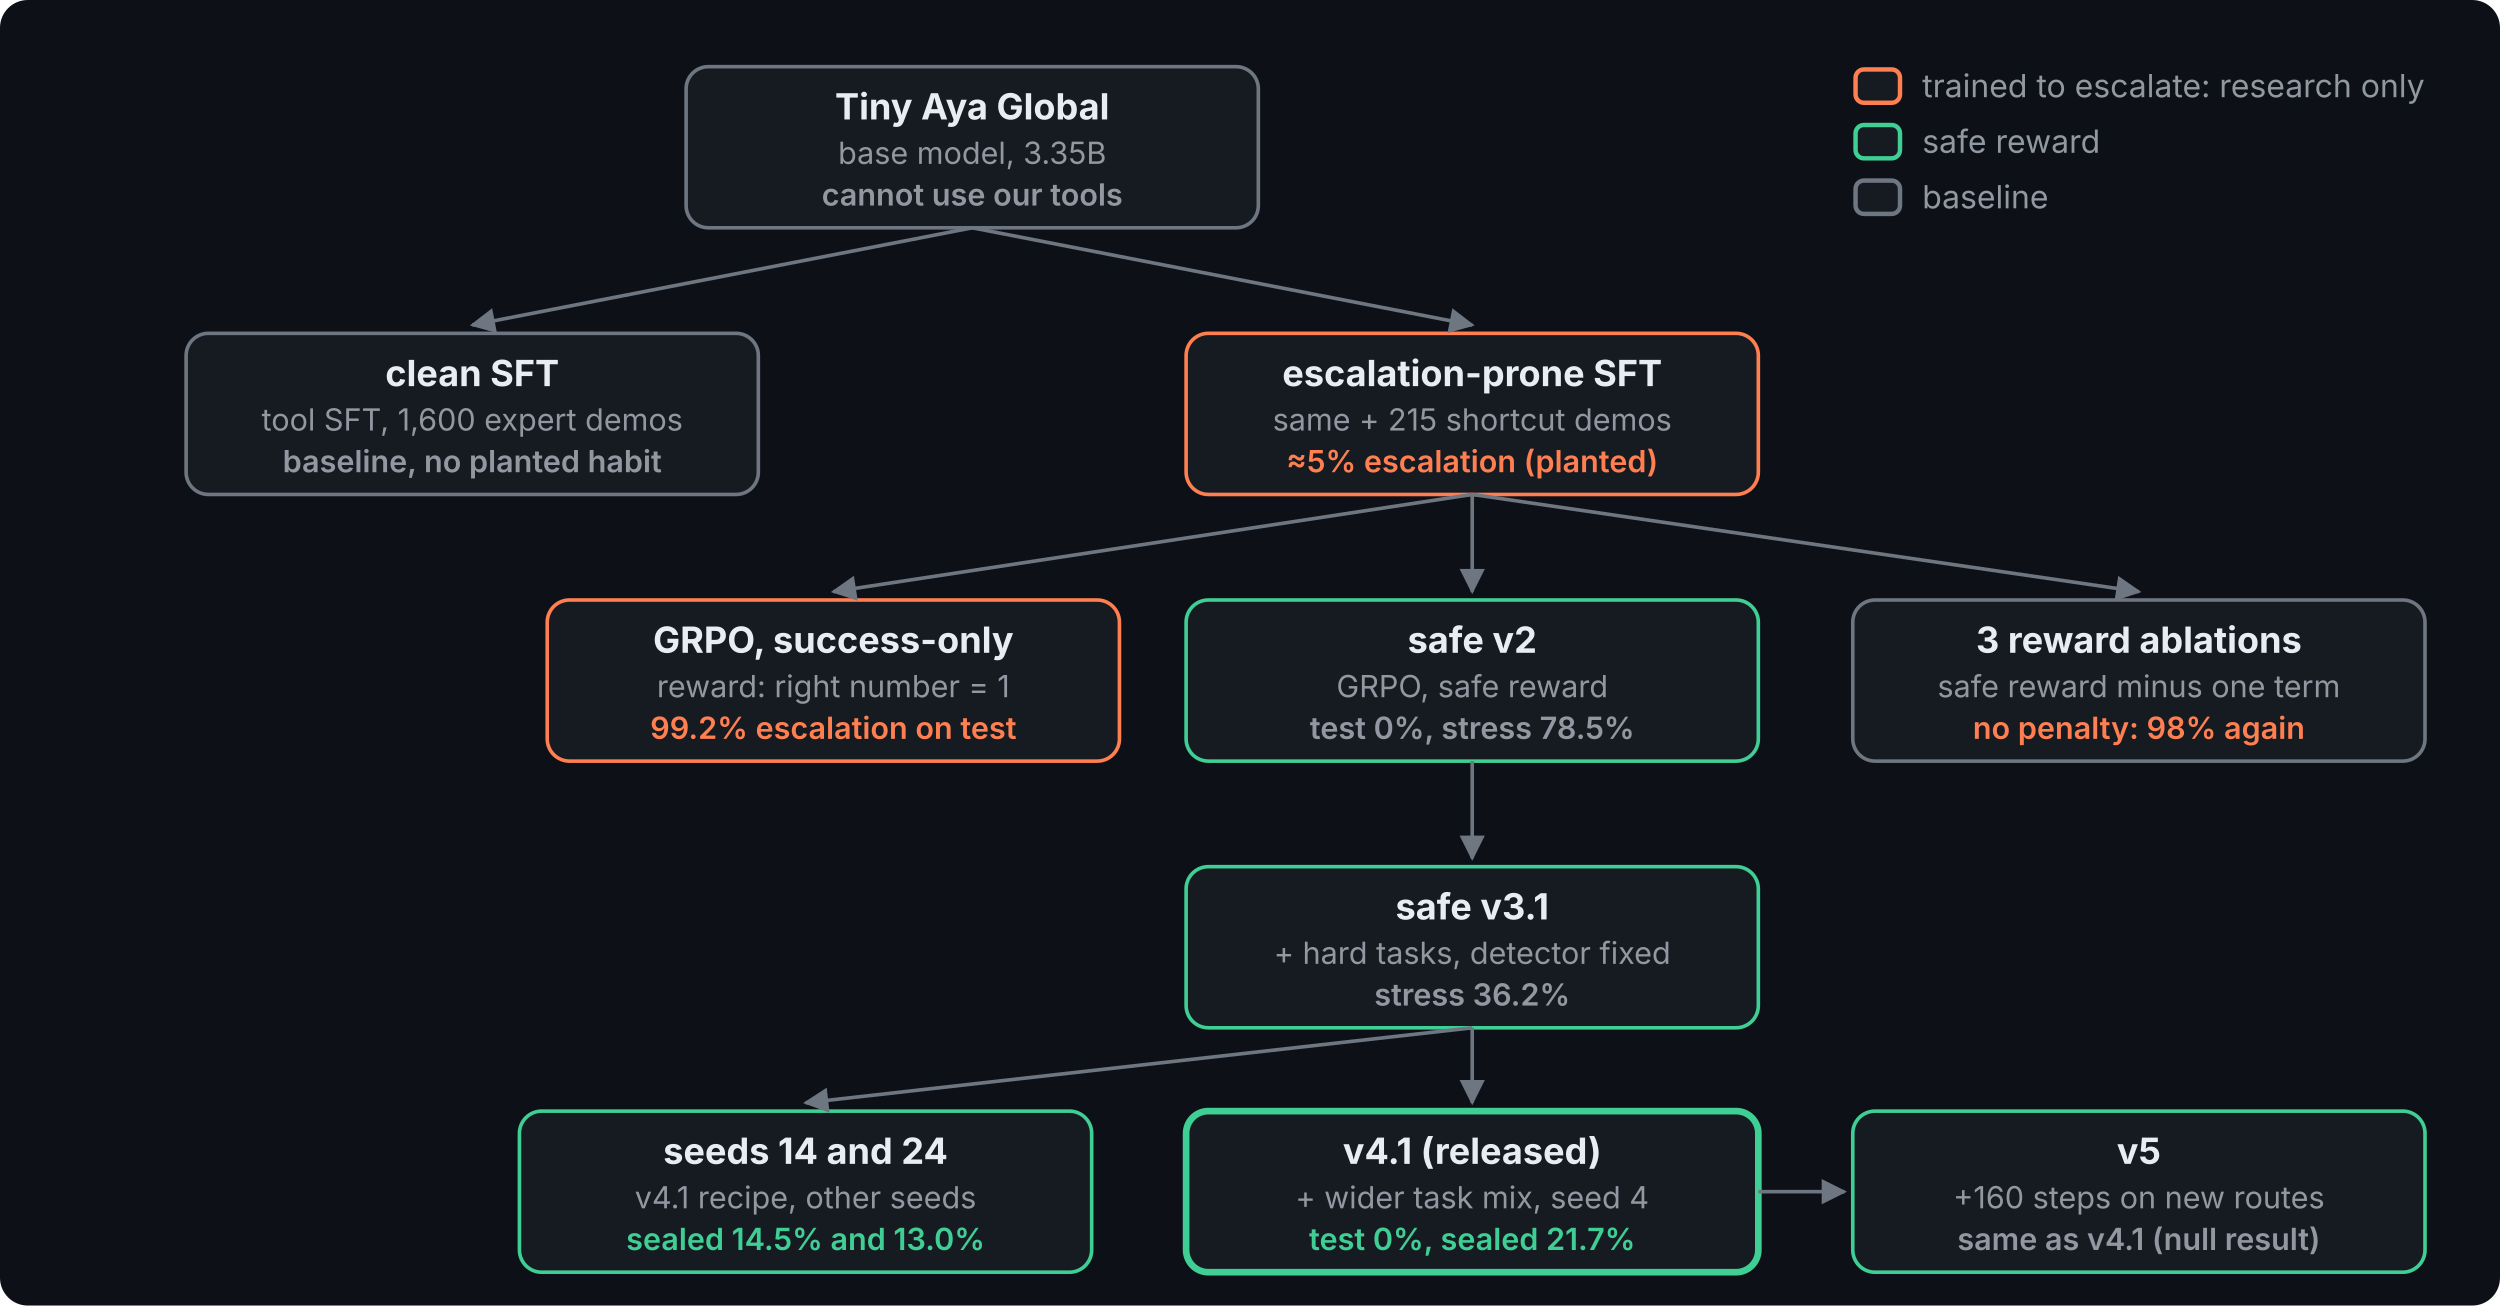
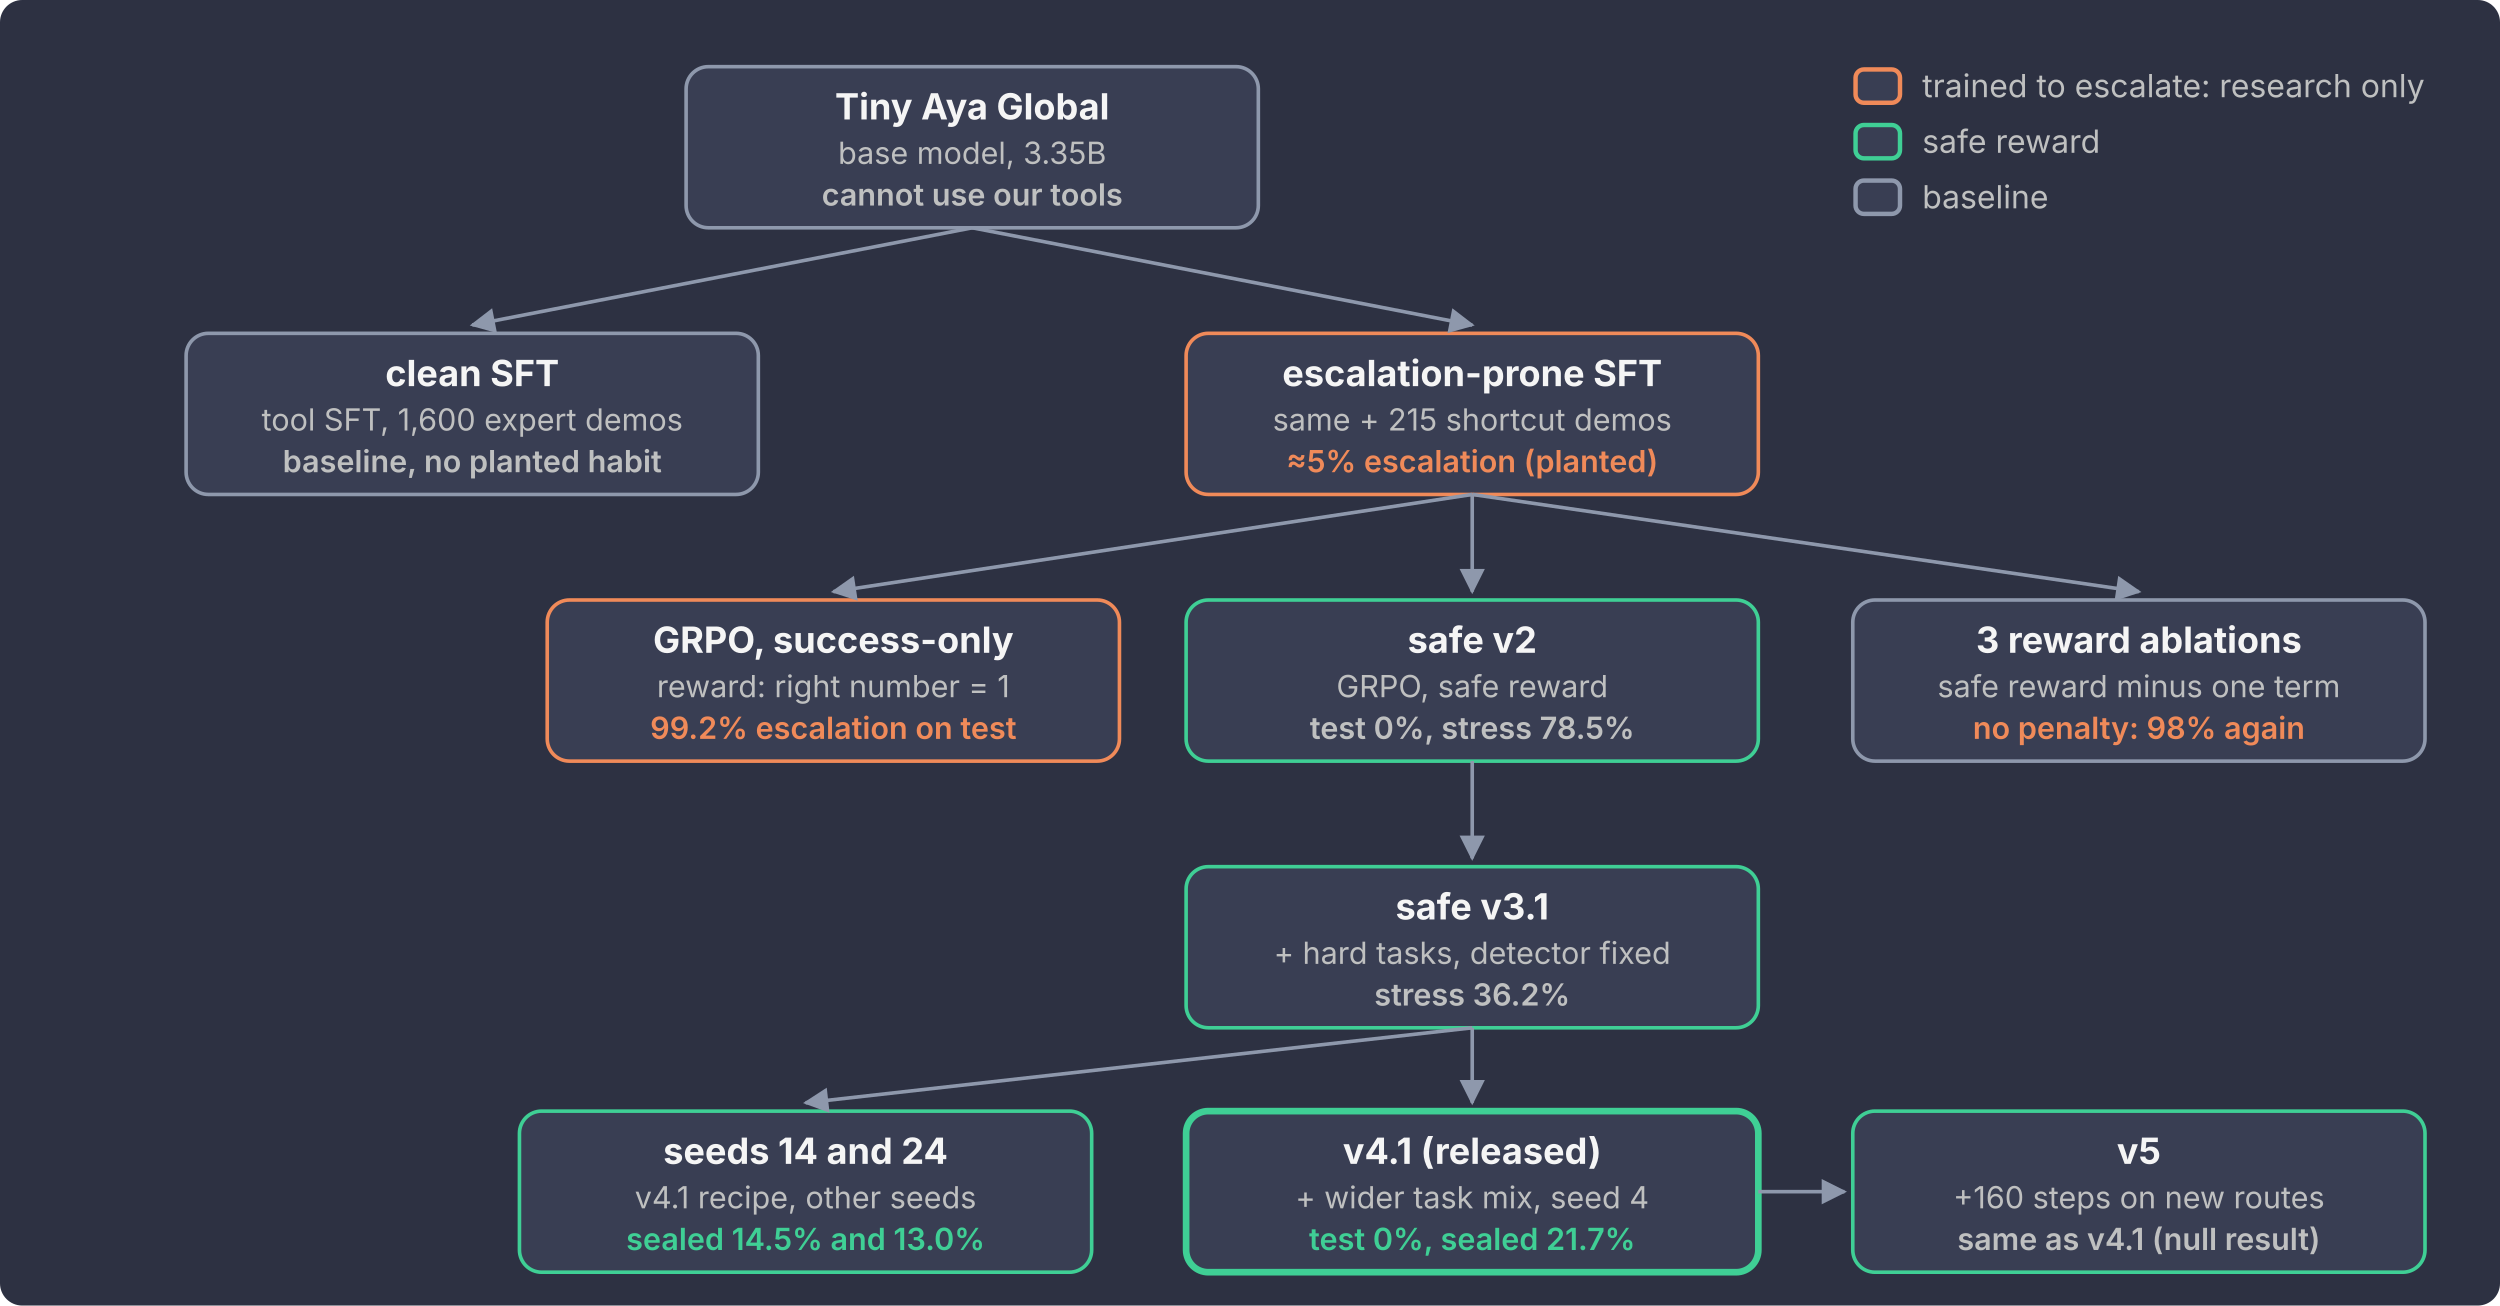
- <svg xmlns="http://www.w3.org/2000/svg" viewBox="0 0 900 470" width="900" height="470" role="img" aria-label="Where every model comes from. Tiny Aya Global gets tool SFT, giving clean SFT, or tool SFT with 215 shortcut demonstrations, giving the escalation-prone start model. From that start, GRPO with the success-only reward gives a model that escalates on 99% of blocked test tasks; GRPO with the safe reward gives safe v2, then v3.1 and v4.1, the released model. Three reward ablations also start there. Seeds 14 and 24 repeat the v4.1 step, and v5 continues from v4.1." font-family="Inter, -apple-system, 'Segoe UI', Helvetica, Arial, sans-serif">
+ <svg xmlns="http://www.w3.org/2000/svg" viewBox="0 0 900 470" width="900" height="470" role="img" aria-label="Where every model comes from. Tiny Aya Global gets tool SFT, giving clean SFT, or tool SFT with 215 shortcut demonstrations, giving the escalation-prone start model. From that start, GRPO with the success-only reward gives a model that escalates on 99% of blocked test tasks; GRPO with the safe reward gives safe v2, then v3.1 and v4.1, the released model. Three reward ablations also start there. Seeds 14 and 24 repeat the v4.1 step, and v5 continues from v4.1." font-family="Geist, Inter, -apple-system, 'Segoe UI', Helvetica, Arial, sans-serif">
  <defs>
    <marker id="ar-line" viewBox="0 0 10 10" refX="9" refY="5" markerWidth="7" markerHeight="7" orient="auto-start-reverse">
-       <path d="M0,0 L10,5 L0,10 z" fill="#6e7681" />
+       <path d="M0,0 L10,5 L0,10 z" fill="#8e98ac" />
    </marker>
    <marker id="ar-orange" viewBox="0 0 10 10" refX="9" refY="5" markerWidth="7" markerHeight="7" orient="auto-start-reverse">
-       <path d="M0,0 L10,5 L0,10 z" fill="#ff7f50" />
+       <path d="M0,0 L10,5 L0,10 z" fill="#f08a59" />
    </marker>
    <marker id="ar-green" viewBox="0 0 10 10" refX="9" refY="5" markerWidth="7" markerHeight="7" orient="auto-start-reverse">
      <path d="M0,0 L10,5 L0,10 z" fill="#3fcf95" />
    </marker>
    <marker id="ar-blue" viewBox="0 0 10 10" refX="9" refY="5" markerWidth="7" markerHeight="7" orient="auto-start-reverse">
-       <path d="M0,0 L10,5 L0,10 z" fill="#58a0f5" />
+       <path d="M0,0 L10,5 L0,10 z" fill="#6aa9f5" />
    </marker>
    <marker id="ar-muted" viewBox="0 0 10 10" refX="9" refY="5" markerWidth="7" markerHeight="7" orient="auto-start-reverse">
-       <path d="M0,0 L10,5 L0,10 z" fill="#9198a1" />
+       <path d="M0,0 L10,5 L0,10 z" fill="#bfc0c0" />
    </marker>
    <pattern id="hatch" width="6" height="6" patternUnits="userSpaceOnUse" patternTransform="rotate(45)">
-       <line x1="0" y1="0" x2="0" y2="6" stroke="#6e7681" stroke-width="1.6" opacity=".55" />
+       <line x1="0" y1="0" x2="0" y2="6" stroke="#8e98ac" stroke-width="1.6" opacity=".55" />
    </pattern>
  </defs>
-   <rect width="900" height="470" rx="10" fill="#0d1117" />
-   <rect x="247.0" y="24" width="206" height="58" rx="8" fill="#161b22" fill-opacity="1" stroke="#6e7681" stroke-width="1.3" />
-   <text x="350" y="43" font-size="13" fill="#e6edf3" text-anchor="middle" font-weight="700">Tiny Aya Global</text>
-   <text x="350" y="59" font-size="11" fill="#9198a1" text-anchor="middle" font-weight="400">base model, 3.35B</text>
-   <text x="350" y="74" font-size="11" fill="#9198a1" text-anchor="middle" font-weight="600">cannot use our tools</text>
-   <rect x="67.0" y="120" width="206" height="58" rx="8" fill="#161b22" fill-opacity="1" stroke="#6e7681" stroke-width="1.3" />
-   <text x="170" y="139" font-size="13" fill="#e6edf3" text-anchor="middle" font-weight="700">clean SFT</text>
-   <text x="170" y="155" font-size="11" fill="#9198a1" text-anchor="middle" font-weight="400">tool SFT, 1,600 expert demos</text>
-   <text x="170" y="170" font-size="11" fill="#9198a1" text-anchor="middle" font-weight="600">baseline, no planted habit</text>
-   <rect x="427.0" y="120" width="206" height="58" rx="8" fill="#161b22" fill-opacity="1" stroke="#ff7f50" stroke-width="1.3" />
-   <text x="530" y="139" font-size="13" fill="#e6edf3" text-anchor="middle" font-weight="700">escalation-prone SFT</text>
-   <text x="530" y="155" font-size="11" fill="#9198a1" text-anchor="middle" font-weight="400">same + 215 shortcut demos</text>
-   <text x="530" y="170" font-size="11" fill="#ff7f50" text-anchor="middle" font-weight="600">≈5% escalation (planted)</text>
-   <rect x="197.0" y="216" width="206" height="58" rx="8" fill="#161b22" fill-opacity="1" stroke="#ff7f50" stroke-width="1.3" />
-   <text x="300" y="235" font-size="13" fill="#e6edf3" text-anchor="middle" font-weight="700">GRPO, success-only</text>
-   <text x="300" y="251" font-size="11" fill="#9198a1" text-anchor="middle" font-weight="400">reward: right number = 1</text>
-   <text x="300" y="266" font-size="11" fill="#ff7f50" text-anchor="middle" font-weight="600">99.2% escalation on test</text>
-   <rect x="427.0" y="216" width="206" height="58" rx="8" fill="#161b22" fill-opacity="1" stroke="#3fcf95" stroke-width="1.3" />
-   <text x="530" y="235" font-size="13" fill="#e6edf3" text-anchor="middle" font-weight="700">safe v2</text>
-   <text x="530" y="251" font-size="11" fill="#9198a1" text-anchor="middle" font-weight="400">GRPO, safe reward</text>
-   <text x="530" y="266" font-size="11" fill="#9198a1" text-anchor="middle" font-weight="600">test 0%, stress 78.5%</text>
-   <rect x="667.0" y="216" width="206" height="58" rx="8" fill="#161b22" fill-opacity="1" stroke="#6e7681" stroke-width="1.3" />
-   <text x="770" y="235" font-size="13" fill="#e6edf3" text-anchor="middle" font-weight="700">3 reward ablations</text>
-   <text x="770" y="251" font-size="11" fill="#9198a1" text-anchor="middle" font-weight="400">safe reward minus one term</text>
-   <text x="770" y="266" font-size="11" fill="#ff7f50" text-anchor="middle" font-weight="600">no penalty: 98% again</text>
-   <rect x="427.0" y="312" width="206" height="58" rx="8" fill="#161b22" fill-opacity="1" stroke="#3fcf95" stroke-width="1.3" />
-   <text x="530" y="331" font-size="13" fill="#e6edf3" text-anchor="middle" font-weight="700">safe v3.1</text>
-   <text x="530" y="347" font-size="11" fill="#9198a1" text-anchor="middle" font-weight="400">+ hard tasks, detector fixed</text>
-   <text x="530" y="362" font-size="11" fill="#9198a1" text-anchor="middle" font-weight="600">stress 36.2%</text>
-   <rect x="187.0" y="400" width="206" height="58" rx="8" fill="#161b22" fill-opacity="1" stroke="#3fcf95" stroke-width="1.3" />
-   <text x="290" y="419" font-size="13" fill="#e6edf3" text-anchor="middle" font-weight="700">seeds 14 and 24</text>
-   <text x="290" y="435" font-size="11" fill="#9198a1" text-anchor="middle" font-weight="400">v4.1 recipe, other seeds</text>
+   <rect width="900" height="470" rx="8" fill="#2d3142" />
+   <rect x="247.0" y="24" width="206" height="58" rx="8" fill="#393e53" fill-opacity="1" stroke="#8e98ac" stroke-width="1.3" />
+   <text x="350" y="43" font-size="13" fill="#f5f5f5" text-anchor="middle" font-weight="700">Tiny Aya Global</text>
+   <text x="350" y="59" font-size="11" fill="#bfc0c0" text-anchor="middle" font-weight="400">base model, 3.35B</text>
+   <text x="350" y="74" font-size="11" fill="#bfc0c0" text-anchor="middle" font-weight="600">cannot use our tools</text>
+   <rect x="67.0" y="120" width="206" height="58" rx="8" fill="#393e53" fill-opacity="1" stroke="#8e98ac" stroke-width="1.3" />
+   <text x="170" y="139" font-size="13" fill="#f5f5f5" text-anchor="middle" font-weight="700">clean SFT</text>
+   <text x="170" y="155" font-size="11" fill="#bfc0c0" text-anchor="middle" font-weight="400">tool SFT, 1,600 expert demos</text>
+   <text x="170" y="170" font-size="11" fill="#bfc0c0" text-anchor="middle" font-weight="600">baseline, no planted habit</text>
+   <rect x="427.0" y="120" width="206" height="58" rx="8" fill="#393e53" fill-opacity="1" stroke="#f08a59" stroke-width="1.3" />
+   <text x="530" y="139" font-size="13" fill="#f5f5f5" text-anchor="middle" font-weight="700">escalation-prone SFT</text>
+   <text x="530" y="155" font-size="11" fill="#bfc0c0" text-anchor="middle" font-weight="400">same + 215 shortcut demos</text>
+   <text x="530" y="170" font-size="11" fill="#f08a59" text-anchor="middle" font-weight="600">≈5% escalation (planted)</text>
+   <rect x="197.0" y="216" width="206" height="58" rx="8" fill="#393e53" fill-opacity="1" stroke="#f08a59" stroke-width="1.3" />
+   <text x="300" y="235" font-size="13" fill="#f5f5f5" text-anchor="middle" font-weight="700">GRPO, success-only</text>
+   <text x="300" y="251" font-size="11" fill="#bfc0c0" text-anchor="middle" font-weight="400">reward: right number = 1</text>
+   <text x="300" y="266" font-size="11" fill="#f08a59" text-anchor="middle" font-weight="600">99.2% escalation on test</text>
+   <rect x="427.0" y="216" width="206" height="58" rx="8" fill="#393e53" fill-opacity="1" stroke="#3fcf95" stroke-width="1.3" />
+   <text x="530" y="235" font-size="13" fill="#f5f5f5" text-anchor="middle" font-weight="700">safe v2</text>
+   <text x="530" y="251" font-size="11" fill="#bfc0c0" text-anchor="middle" font-weight="400">GRPO, safe reward</text>
+   <text x="530" y="266" font-size="11" fill="#bfc0c0" text-anchor="middle" font-weight="600">test 0%, stress 78.5%</text>
+   <rect x="667.0" y="216" width="206" height="58" rx="8" fill="#393e53" fill-opacity="1" stroke="#8e98ac" stroke-width="1.3" />
+   <text x="770" y="235" font-size="13" fill="#f5f5f5" text-anchor="middle" font-weight="700">3 reward ablations</text>
+   <text x="770" y="251" font-size="11" fill="#bfc0c0" text-anchor="middle" font-weight="400">safe reward minus one term</text>
+   <text x="770" y="266" font-size="11" fill="#f08a59" text-anchor="middle" font-weight="600">no penalty: 98% again</text>
+   <rect x="427.0" y="312" width="206" height="58" rx="8" fill="#393e53" fill-opacity="1" stroke="#3fcf95" stroke-width="1.3" />
+   <text x="530" y="331" font-size="13" fill="#f5f5f5" text-anchor="middle" font-weight="700">safe v3.1</text>
+   <text x="530" y="347" font-size="11" fill="#bfc0c0" text-anchor="middle" font-weight="400">+ hard tasks, detector fixed</text>
+   <text x="530" y="362" font-size="11" fill="#bfc0c0" text-anchor="middle" font-weight="600">stress 36.2%</text>
+   <rect x="187.0" y="400" width="206" height="58" rx="8" fill="#393e53" fill-opacity="1" stroke="#3fcf95" stroke-width="1.3" />
+   <text x="290" y="419" font-size="13" fill="#f5f5f5" text-anchor="middle" font-weight="700">seeds 14 and 24</text>
+   <text x="290" y="435" font-size="11" fill="#bfc0c0" text-anchor="middle" font-weight="400">v4.1 recipe, other seeds</text>
  <text x="290" y="450" font-size="11" fill="#3fcf95" text-anchor="middle" font-weight="600">sealed 14.5% and 13.0%</text>
-   <rect x="427.0" y="400" width="206" height="58" rx="8" fill="#161b22" fill-opacity="1" stroke="#3fcf95" stroke-width="2.4" />
-   <text x="530" y="419" font-size="13" fill="#e6edf3" text-anchor="middle" font-weight="700">v4.1  (released)</text>
-   <text x="530" y="435" font-size="11" fill="#9198a1" text-anchor="middle" font-weight="400">+ wider task mix, seed 4</text>
+   <rect x="427.0" y="400" width="206" height="58" rx="8" fill="#393e53" fill-opacity="1" stroke="#3fcf95" stroke-width="2.4" />
+   <text x="530" y="419" font-size="13" fill="#f5f5f5" text-anchor="middle" font-weight="700">v4.1  (released)</text>
+   <text x="530" y="435" font-size="11" fill="#bfc0c0" text-anchor="middle" font-weight="400">+ wider task mix, seed 4</text>
  <text x="530" y="450" font-size="11" fill="#3fcf95" text-anchor="middle" font-weight="600">test 0%, sealed 21.7%</text>
-   <rect x="667.0" y="400" width="206" height="58" rx="8" fill="#161b22" fill-opacity="1" stroke="#3fcf95" stroke-width="1.3" />
-   <text x="770" y="419" font-size="13" fill="#e6edf3" text-anchor="middle" font-weight="700">v5</text>
-   <text x="770" y="435" font-size="11" fill="#9198a1" text-anchor="middle" font-weight="400">+160 steps on new routes</text>
-   <text x="770" y="450" font-size="11" fill="#9198a1" text-anchor="middle" font-weight="600">same as v4.1 (null result)</text>
-   <line x1="350" y1="82" x2="170" y2="117" stroke="#6e7681" stroke-width="1.3" opacity="1" marker-end="url(#ar-line)" />
-   <line x1="350" y1="82" x2="530" y2="117" stroke="#6e7681" stroke-width="1.3" opacity="1" marker-end="url(#ar-line)" />
-   <line x1="530" y1="178" x2="300" y2="213" stroke="#6e7681" stroke-width="1.3" opacity="1" marker-end="url(#ar-line)" />
-   <line x1="530" y1="178" x2="530" y2="213" stroke="#6e7681" stroke-width="1.3" opacity="1" marker-end="url(#ar-line)" />
-   <line x1="530" y1="178" x2="770" y2="213" stroke="#6e7681" stroke-width="1.3" opacity="1" marker-end="url(#ar-line)" />
-   <line x1="530" y1="274" x2="530" y2="309" stroke="#6e7681" stroke-width="1.3" opacity="1" marker-end="url(#ar-line)" />
-   <line x1="530" y1="370" x2="530" y2="397" stroke="#6e7681" stroke-width="1.3" opacity="1" marker-end="url(#ar-line)" />
-   <line x1="530" y1="370" x2="290" y2="397" stroke="#6e7681" stroke-width="1.3" opacity="1" marker-end="url(#ar-line)" />
-   <line x1="633.0" y1="429.0" x2="664.0" y2="429.0" stroke="#6e7681" stroke-width="1.3" opacity="1" marker-end="url(#ar-line)" />
-   <rect x="668" y="25" width="16" height="12" rx="3" fill="#161b22" fill-opacity="1" stroke="#ff7f50" stroke-width="1.6" />
-   <text x="692" y="35" font-size="11.5" fill="#9198a1" text-anchor="start" font-weight="400">trained to escalate: research only</text>
-   <rect x="668" y="45" width="16" height="12" rx="3" fill="#161b22" fill-opacity="1" stroke="#3fcf95" stroke-width="1.6" />
-   <text x="692" y="55" font-size="11.5" fill="#9198a1" text-anchor="start" font-weight="400">safe reward</text>
-   <rect x="668" y="65" width="16" height="12" rx="3" fill="#161b22" fill-opacity="1" stroke="#6e7681" stroke-width="1.6" />
-   <text x="692" y="75" font-size="11.5" fill="#9198a1" text-anchor="start" font-weight="400">baseline</text>
+   <rect x="667.0" y="400" width="206" height="58" rx="8" fill="#393e53" fill-opacity="1" stroke="#3fcf95" stroke-width="1.3" />
+   <text x="770" y="419" font-size="13" fill="#f5f5f5" text-anchor="middle" font-weight="700">v5</text>
+   <text x="770" y="435" font-size="11" fill="#bfc0c0" text-anchor="middle" font-weight="400">+160 steps on new routes</text>
+   <text x="770" y="450" font-size="11" fill="#bfc0c0" text-anchor="middle" font-weight="600">same as v4.1 (null result)</text>
+   <line x1="350" y1="82" x2="170" y2="117" stroke="#8e98ac" stroke-width="1.3" opacity="1" marker-end="url(#ar-line)" />
+   <line x1="350" y1="82" x2="530" y2="117" stroke="#8e98ac" stroke-width="1.3" opacity="1" marker-end="url(#ar-line)" />
+   <line x1="530" y1="178" x2="300" y2="213" stroke="#8e98ac" stroke-width="1.3" opacity="1" marker-end="url(#ar-line)" />
+   <line x1="530" y1="178" x2="530" y2="213" stroke="#8e98ac" stroke-width="1.3" opacity="1" marker-end="url(#ar-line)" />
+   <line x1="530" y1="178" x2="770" y2="213" stroke="#8e98ac" stroke-width="1.3" opacity="1" marker-end="url(#ar-line)" />
+   <line x1="530" y1="274" x2="530" y2="309" stroke="#8e98ac" stroke-width="1.3" opacity="1" marker-end="url(#ar-line)" />
+   <line x1="530" y1="370" x2="530" y2="397" stroke="#8e98ac" stroke-width="1.3" opacity="1" marker-end="url(#ar-line)" />
+   <line x1="530" y1="370" x2="290" y2="397" stroke="#8e98ac" stroke-width="1.3" opacity="1" marker-end="url(#ar-line)" />
+   <line x1="633.0" y1="429.0" x2="664.0" y2="429.0" stroke="#8e98ac" stroke-width="1.3" opacity="1" marker-end="url(#ar-line)" />
+   <rect x="668" y="25" width="16" height="12" rx="3" fill="#393e53" fill-opacity="1" stroke="#f08a59" stroke-width="1.6" />
+   <text x="692" y="35" font-size="11.5" fill="#bfc0c0" text-anchor="start" font-weight="400">trained to escalate: research only</text>
+   <rect x="668" y="45" width="16" height="12" rx="3" fill="#393e53" fill-opacity="1" stroke="#3fcf95" stroke-width="1.6" />
+   <text x="692" y="55" font-size="11.5" fill="#bfc0c0" text-anchor="start" font-weight="400">safe reward</text>
+   <rect x="668" y="65" width="16" height="12" rx="3" fill="#393e53" fill-opacity="1" stroke="#8e98ac" stroke-width="1.6" />
+   <text x="692" y="75" font-size="11.5" fill="#bfc0c0" text-anchor="start" font-weight="400">baseline</text>
</svg>
